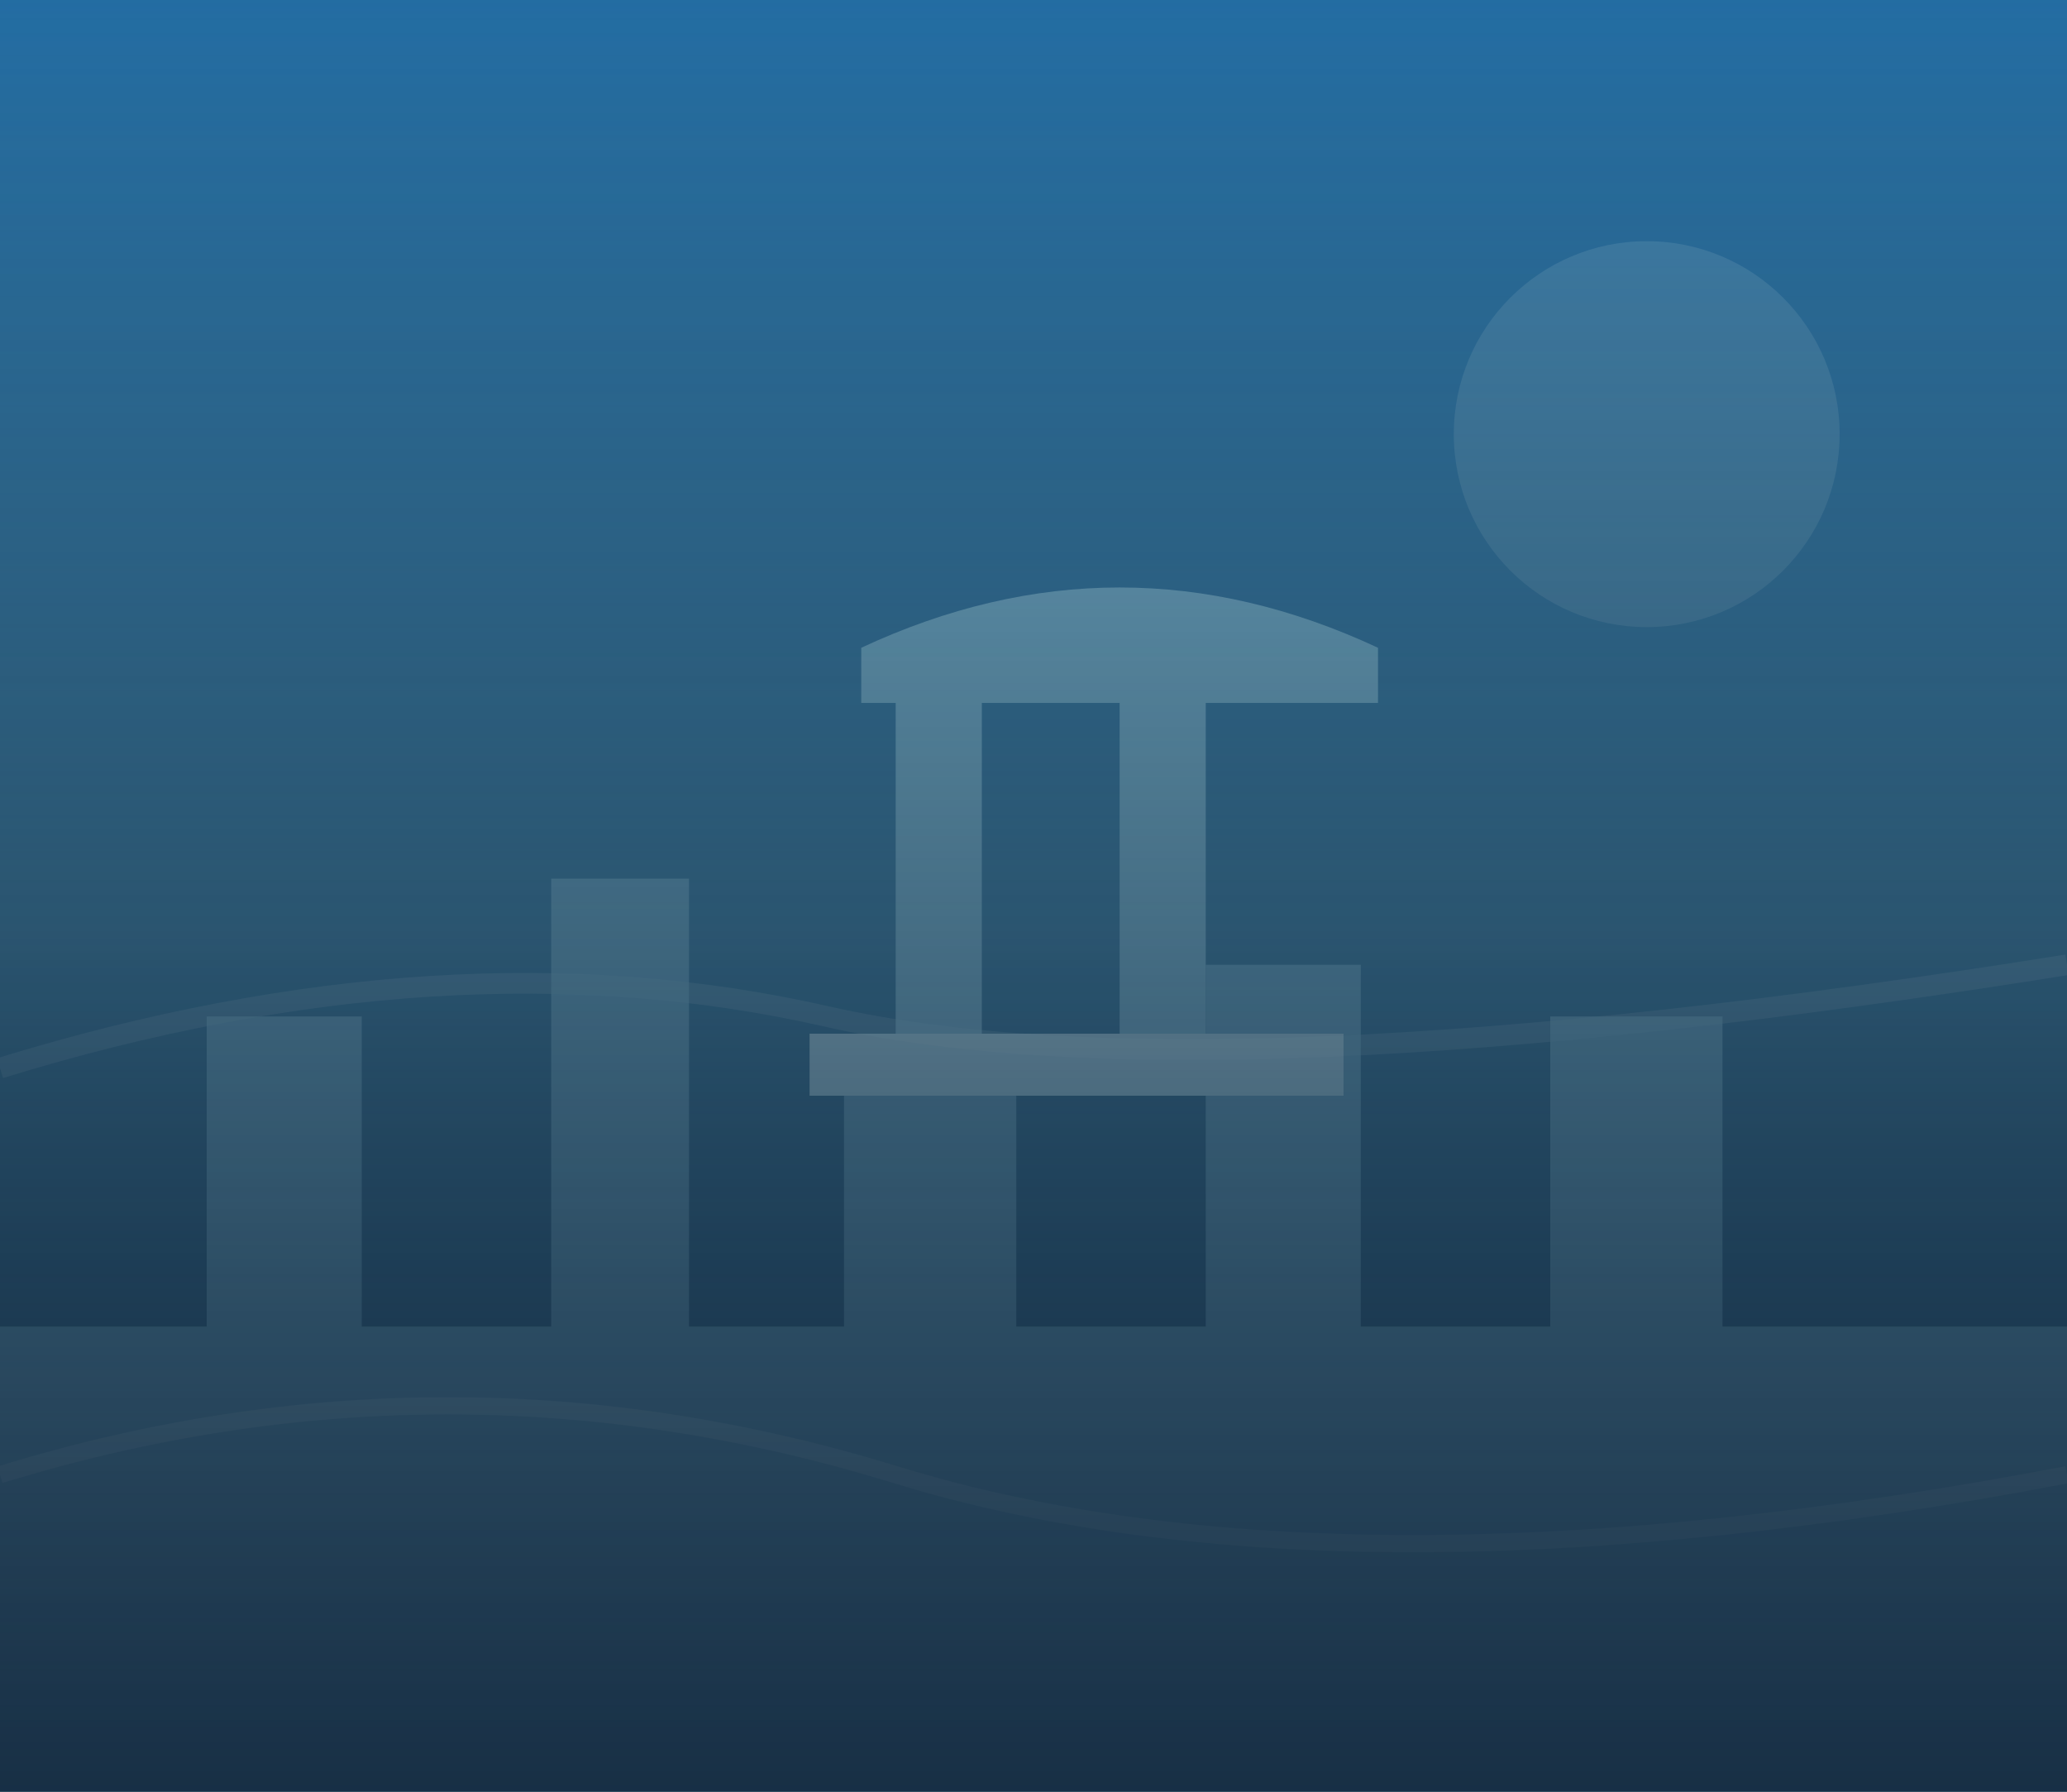
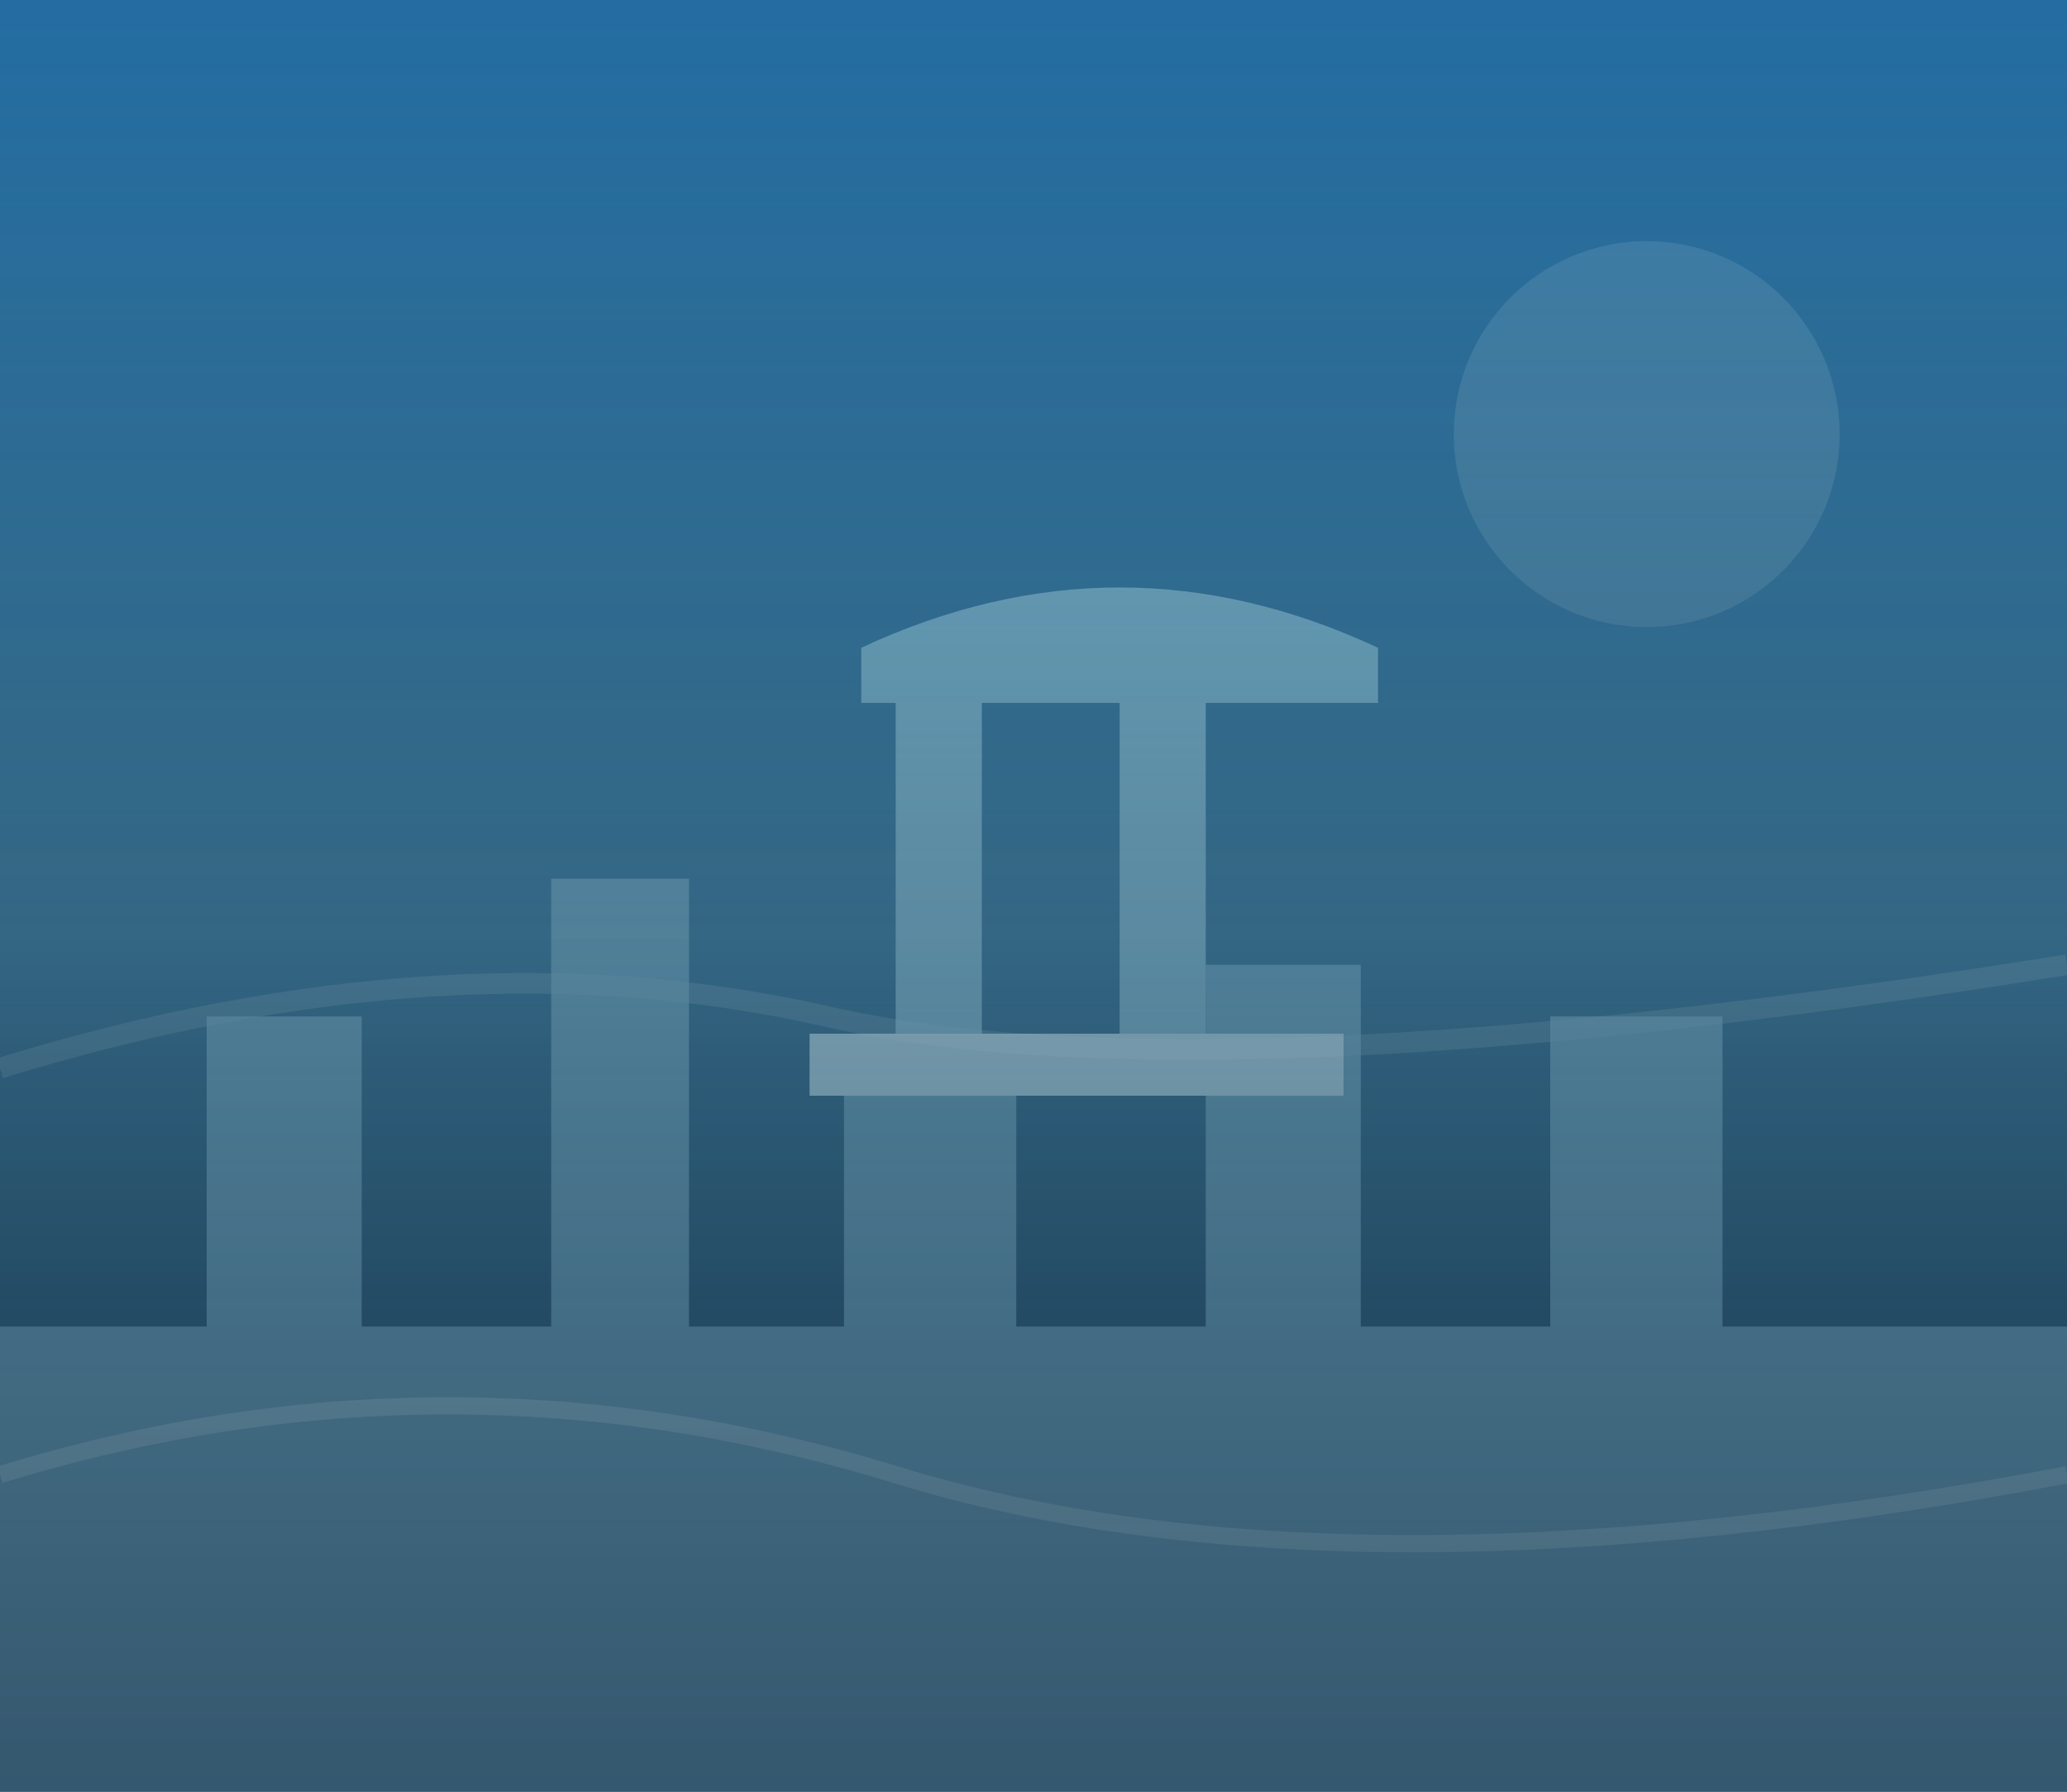
<svg xmlns="http://www.w3.org/2000/svg" viewBox="0 0 600 520" preserveAspectRatio="xMidYMid slice">
  <defs>
    <linearGradient id="sky" x2="0" y2="1">
      <stop stop-color="#236da3" />
      <stop offset=".52" stop-color="#407e9e" />
      <stop offset="1" stop-color="#16384f" />
    </linearGradient>
    <linearGradient id="fade" x2="0" y2="1">
      <stop stop-color="#152c42" stop-opacity="0" />
-       <stop offset="1" stop-color="#152c42" stop-opacity=".97" />
+       <stop offset="1" stop-color="#152c42" stop-opacity=".55" />
    </linearGradient>
  </defs>
  <path fill="url(#sky)" d="M0 0h600v520H0z" />
  <circle cx="478" cy="126" r="56" fill="#d7edf2" opacity=".13" />
  <path d="M0 310Q130 270 240 295T600 280" fill="none" stroke="#d5ecf3" stroke-width="6" opacity=".15" />
  <g fill="#78b1c8" opacity=".7">
    <path d="M0 385h60v-90h45v90h55v-130h40v130h45v-75h50v75h55v-105h45v105h55v-90h50v90h100v135H0Z" />
    <path d="M235 300h155v18H235Z" fill="#c5eaf3" />
    <path d="M260 300V195h25v105m40 0V195h25v105m-100-112q75-35 150 0v16H250Z" fill="#8dc4d9" />
    <path d="M0 428q130-40 260 0t340 0" stroke="#c9ebf4" stroke-width="5" fill="none" opacity=".5" />
  </g>
  <path fill="url(#fade)" d="M0 0h600v520H0z" />
</svg>
